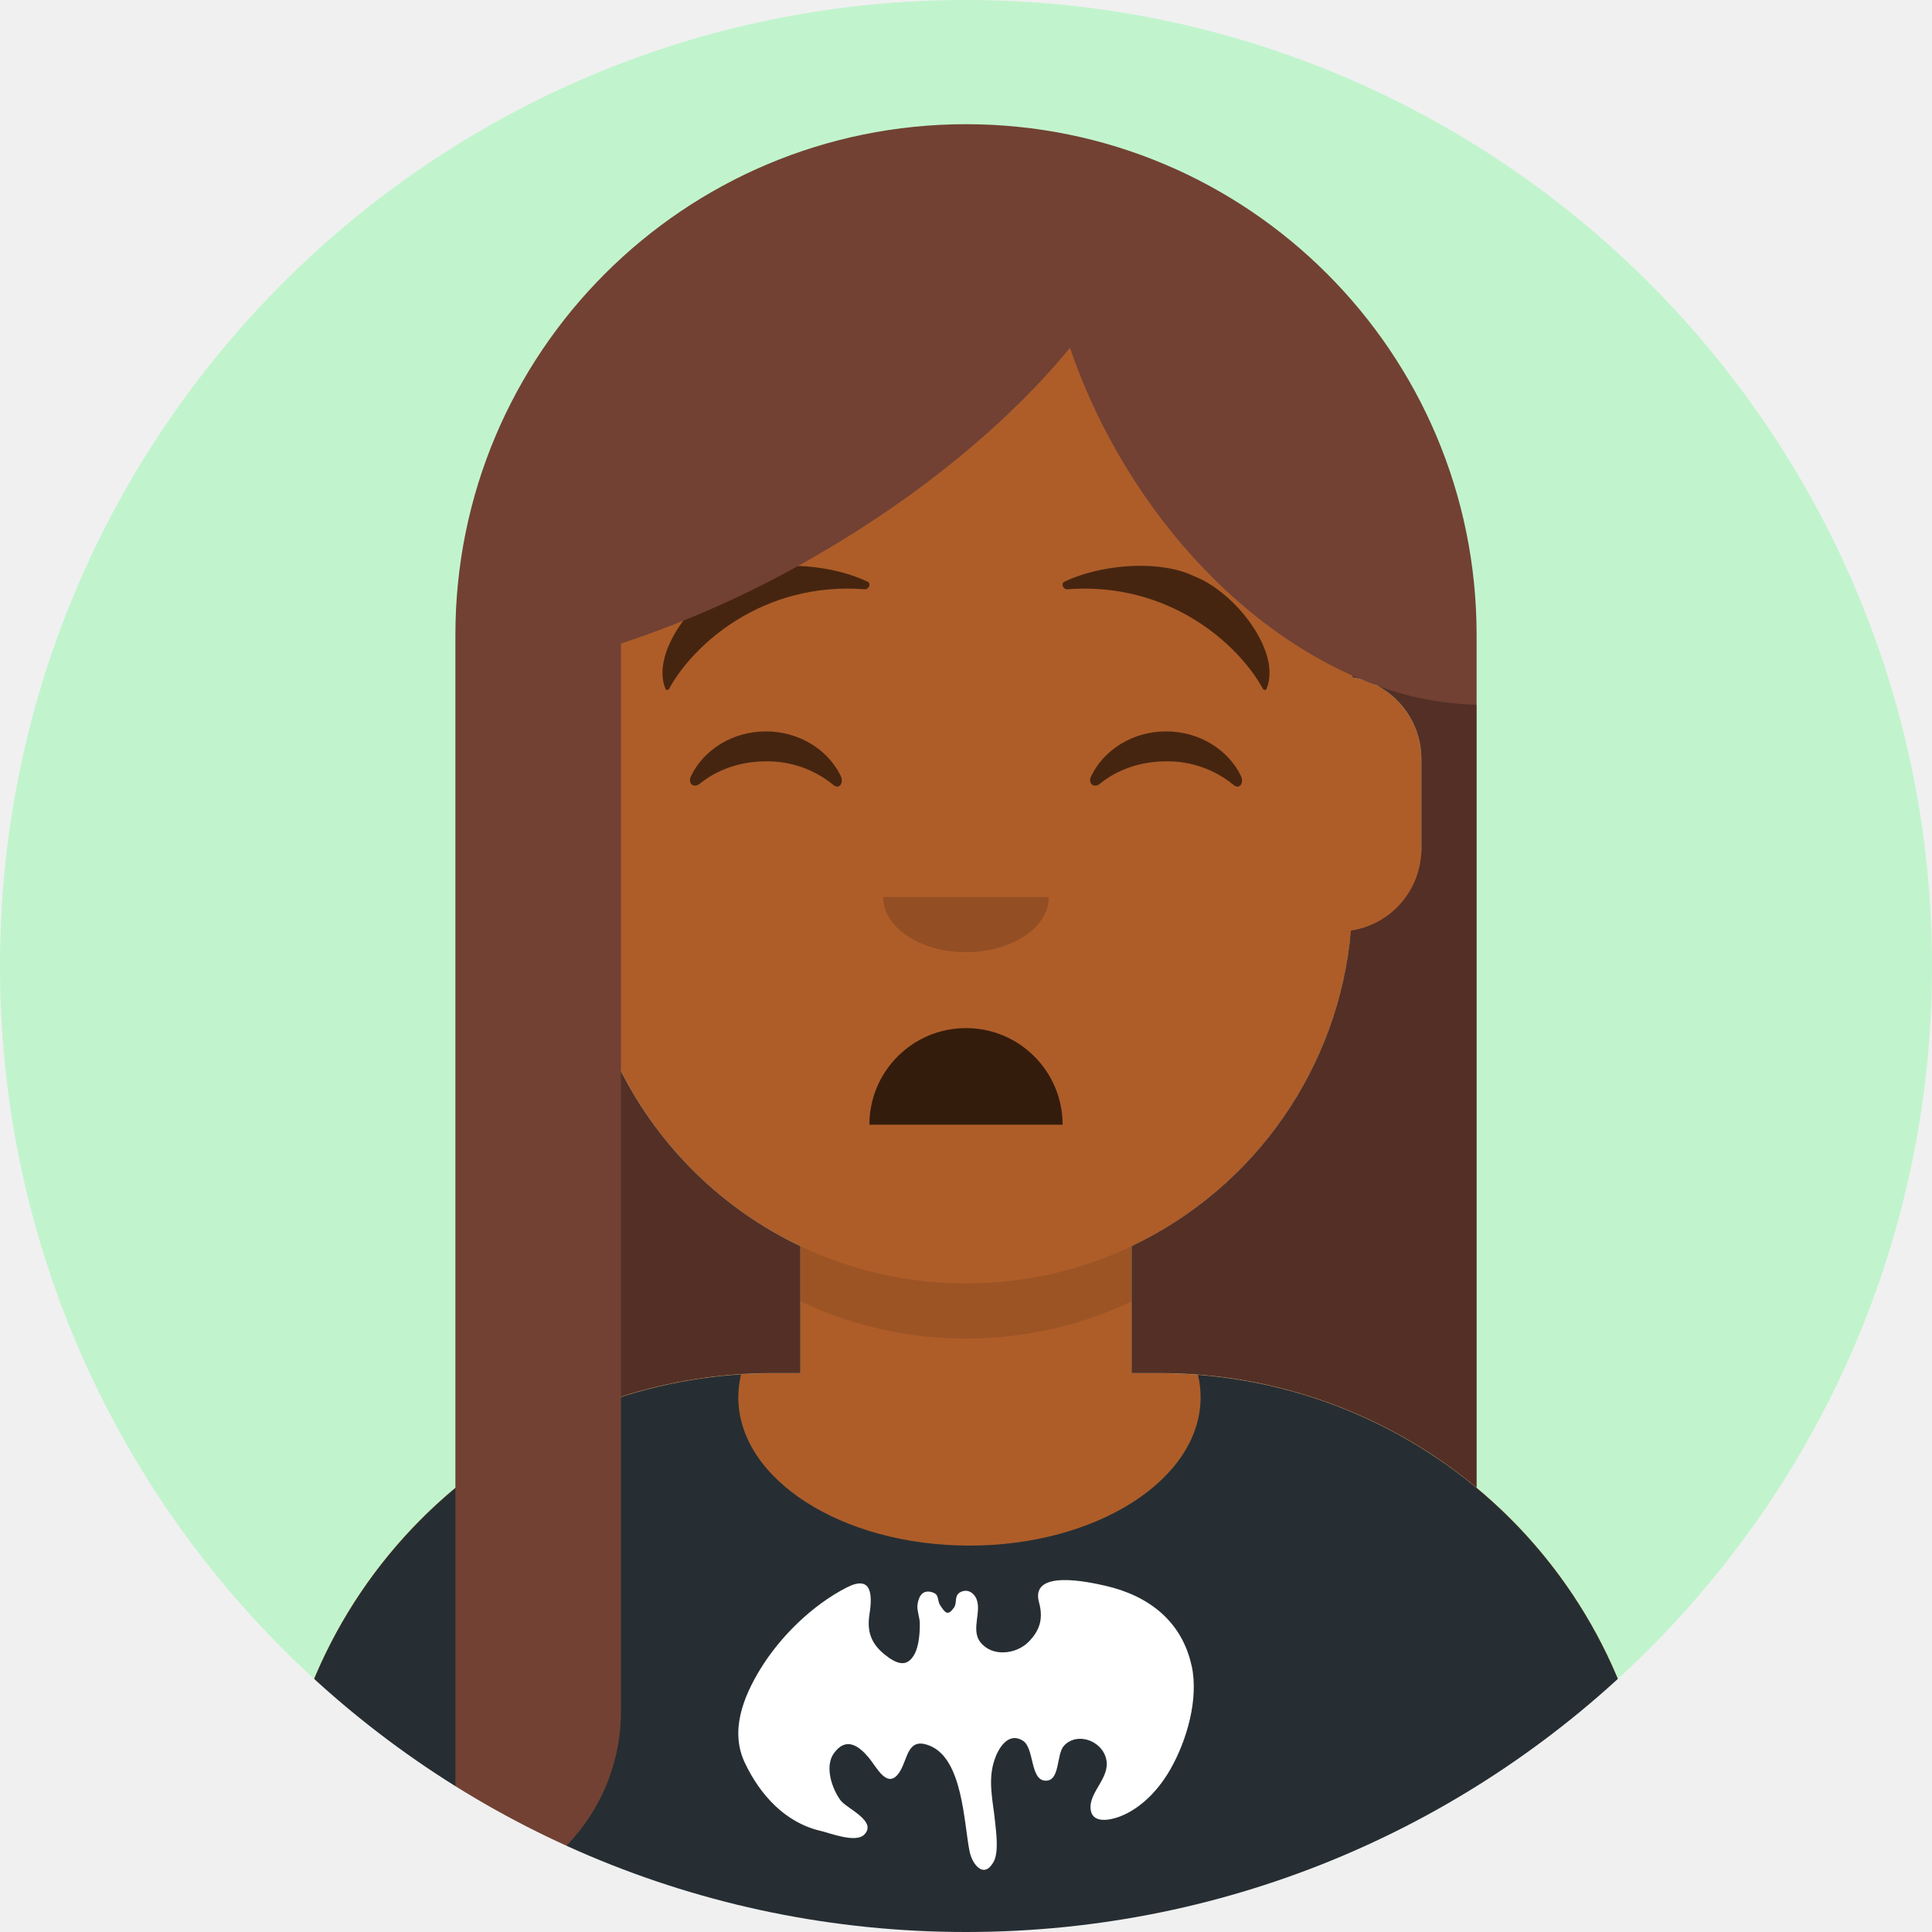
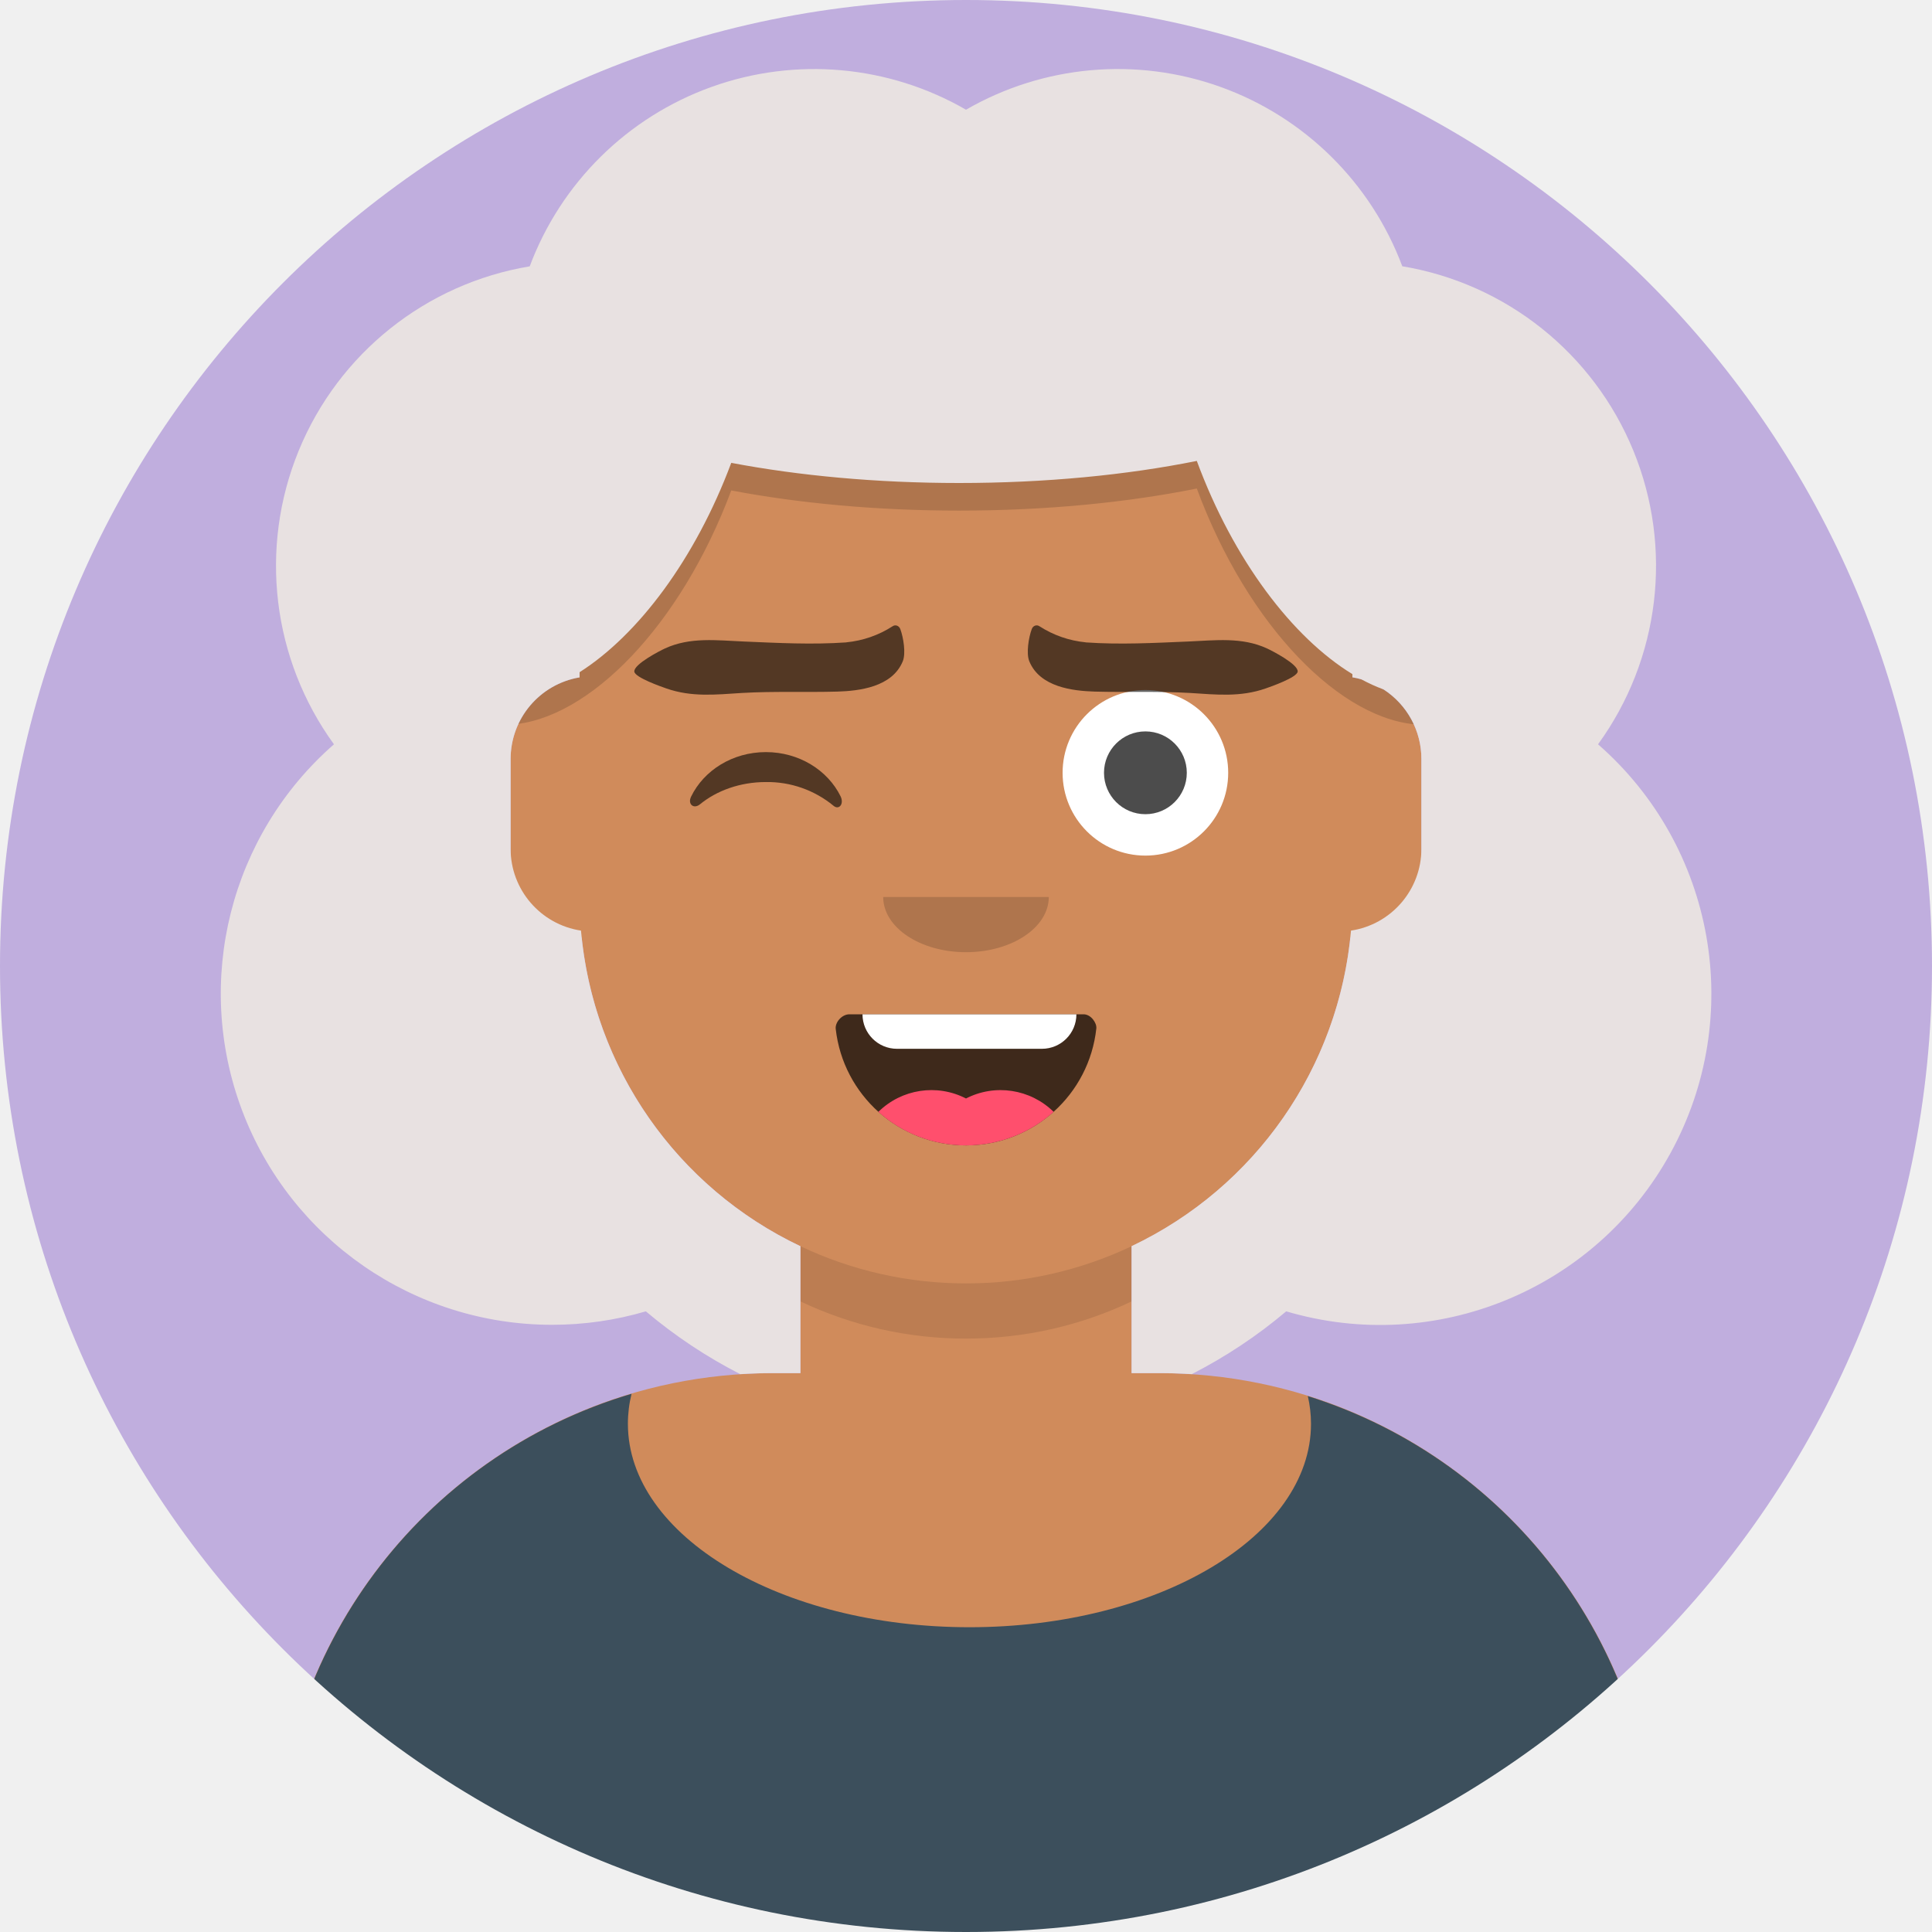
<svg xmlns="http://www.w3.org/2000/svg" viewBox="0 0 280 280" fill="none" shape-rendering="auto">
  <mask id="viewboxMask">
    <rect width="280" height="280" rx="140" ry="140" x="0" y="0" fill="#fff" />
  </mask>
  <g mask="url(#viewboxMask)">
-     <rect fill="#c1f4cd" width="280" height="280" x="0" y="0" />
+     <rect fill="#c0aede" width="280" height="280" x="0" y="0" />
    <g transform="translate(8)">
-       <path d="M132 36a56 56 0 0 0-56 56v6.17A12 12 0 0 0 66 110v14a12 12 0 0 0 10.3 11.88 56.04 56.04 0 0 0 31.7 44.73v18.4h-4a72 72 0 0 0-72 72v9h200v-9a72 72 0 0 0-72-72h-4v-18.39a56.04 56.04 0 0 0 31.7-44.73A12 12 0 0 0 198 124v-14a12 12 0 0 0-10-11.83V92a56 56 0 0 0-56-56Z" fill="#ae5d29" />
+       <path d="M132 36a56 56 0 0 0-56 56v6.17A12 12 0 0 0 66 110v14a12 12 0 0 0 10.3 11.88 56.04 56.04 0 0 0 31.7 44.73v18.4h-4a72 72 0 0 0-72 72v9h200v-9a72 72 0 0 0-72-72h-4v-18.39a56.04 56.04 0 0 0 31.7-44.73A12 12 0 0 0 198 124v-14a12 12 0 0 0-10-11.83V92a56 56 0 0 0-56-56Z" fill="#d08b5b" />
      <path d="M108 180.61v8a55.79 55.79 0 0 0 24 5.39c8.59 0 16.73-1.93 24-5.39v-8a55.79 55.79 0 0 1-24 5.39 55.79 55.79 0 0 1-24-5.39Z" fill="#000" fill-opacity=".1" />
      <g transform="translate(0 170)">
-         <path d="M132.5 54C151 54 166 44.37 166 32.5c0-1.1-.13-2.18-.38-3.23A72 72 0 0 1 232 101.05V110H32v-8.95A72 72 0 0 1 99.4 29.2a14.1 14.1 0 0 0-.4 3.3C99 44.37 114 54 132.5 54Z" fill="#262e33" />
-         <g transform="translate(77 58)">
-           <path fill-rule="evenodd" clip-rule="evenodd" d="M87.69 13.4c-1.4-6.43-6.21-10.15-12.5-11.58-2.53-.58-10.92-2.4-9.61 2.4.6 2.18.26 3.97-1.55 5.77-1.77 1.76-5.24 2.2-6.96-.01-1.47-1.9.43-4.72-.72-6.57-.44-.71-1.21-1.08-2.03-.73-1.14.5-.53 1.56-1.07 2.32-.85 1.2-1.24.83-2-.37-.49-.76-.02-1.58-1.26-1.9-1.43-.37-1.9.83-2.03 1.92-.08.69.32 1.8.34 2.5.03 1.35-.1 3.31-.73 4.52-1.12 2.14-2.7 1.45-4.38.1-1.98-1.6-2.56-3.39-2.18-5.82.46-2.92.3-5.71-3.28-3.89-5.02 2.57-9.68 7.14-12.59 11.92-2.44 4.02-4.36 8.9-2.2 13.48 2.21 4.67 5.86 8.69 10.97 9.88 1.32.3 5.09 1.81 6.34.55 1.95-1.96-2.54-3.78-3.43-4.97-1.26-1.7-2.34-4.92-.96-6.83 1.76-2.43 3.6-1.08 5.05.64 1.13 1.35 2.75 4.82 4.5 2.02 1.21-1.93 1.1-5.1 4.4-3.72 4.73 1.98 4.87 11.12 5.71 15.3.37 1.82 2.04 4.06 3.47 1.52.8-1.4.37-4.42.22-5.86-.3-2.99-1.08-5.92-.1-8.88.55-1.71 2-4.16 4.12-2.84 1.73 1.06 1 5.81 3.35 5.8 2.07 0 1.5-3.79 2.6-5.04 1.69-1.9 4.92-1 5.92 1.25 1.33 3.03-2.2 5.13-2.05 7.79.16 2.59 3.5 1.58 4.9.92 2.87-1.35 5.11-3.85 6.67-6.57 2.4-4.2 4.13-10.22 3.08-15.03" fill="#fff" />
-         </g>
+         <path d="M132.5 65.83c27.34 0 49.5-13.2 49.5-29.48 0-1.37-.16-2.7-.46-4.02A72.03 72.03 0 0 1 232 101.05V110H32v-8.95A72.03 72.03 0 0 1 83.53 32a18 18 0 0 0-.53 4.35c0 16.28 22.16 29.48 49.5 29.48Z" fill="#3c4f5c" />
      </g>
      <g transform="translate(78 134)">
-         <path fill-rule="evenodd" clip-rule="evenodd" d="M40 29a14 14 0 1 1 28 0" fill="#000" fill-opacity=".7" />
+         <path fill-rule="evenodd" clip-rule="evenodd" d="M35.12 15.13a19 19 0 0 0 37.77-.09c.08-.77-.77-2.04-1.85-2.04H37.1C36 13 35 14.18 35.12 15.13Z" fill="#000" fill-opacity=".7" />
+         <path d="M70 13H39a5 5 0 0 0 5 5h21a5 5 0 0 0 5-5Z" fill="#fff" />
+         <path d="M66.7 27.14A10.96 10.96 0 0 0 54 25.2a10.95 10.95 0 0 0-12.7 1.94A18.93 18.93 0 0 0 54 32c4.88 0 9.33-1.84 12.7-4.86Z" fill="#FF4F6D" />
      </g>
      <g transform="translate(104 122)">
        <path fill-rule="evenodd" clip-rule="evenodd" d="M16 8c0 4.42 5.37 8 12 8s12-3.58 12-8" fill="#000" fill-opacity=".16" />
      </g>
      <g transform="translate(76 90)">
-         <path d="M16.16 22.45c1.85-3.8 6-6.45 10.84-6.45 4.81 0 8.96 2.63 10.82 6.4.55 1.13-.24 2.05-1.03 1.37a15.05 15.05 0 0 0-9.8-3.43c-3.73 0-7.12 1.24-9.55 3.23-.9.73-1.82-.01-1.28-1.12ZM74.16 22.45c1.85-3.8 6-6.45 10.84-6.45 4.81 0 8.96 2.63 10.82 6.4.55 1.13-.24 2.05-1.03 1.37a15.05 15.05 0 0 0-9.8-3.43c-3.74 0-7.13 1.24-9.56 3.23-.9.73-1.82-.01-1.28-1.12Z" fill-rule="evenodd" clip-rule="evenodd" fill="#000" fill-opacity=".6" />
+         <circle cx="82" cy="22" r="12" fill="#fff" />
+         <circle cx="82" cy="22" r="6" fill="#000" fill-opacity=".7" />
+         <path fill-rule="evenodd" clip-rule="evenodd" d="M16.16 25.45c1.85-3.8 6-6.45 10.84-6.45 4.81 0 8.96 2.63 10.82 6.4.55 1.13-.24 2.05-1.03 1.37a15.05 15.05 0 0 0-9.8-3.43c-3.73 0-7.12 1.24-9.55 3.23-.9.73-1.82-.01-1.28-1.12Z" fill="#000" fill-opacity=".6" />
      </g>
      <g transform="translate(76 82)">
-         <path d="m22.77 1.58.9-.4C28.93-.91 36.88-.03 41.73 2.3c.57.27.18 1.15-.4 1.1-14.92-1.14-24.96 8.15-28.37 14.45-.1.18-.41.2-.49.03-2.3-5.32 4.45-13.98 10.3-16.3ZM89.23 1.58l-.9-.4C83.07-.91 75.12-.03 70.27 2.3c-.57.27-.18 1.15.4 1.1 14.92-1.14 24.96 8.15 28.37 14.45.1.18.41.2.49.03 2.3-5.32-4.45-13.98-10.3-16.3Z" fill-rule="evenodd" clip-rule="evenodd" fill="#000" fill-opacity=".6" />
+         <path d="M38.66 11.1c-5 .35-9.92.08-14.92-.13-3.83-.16-7.72-.68-11.37 1.01-.7.32-4.53 2.28-4.44 3.35.07.85 3.93 2.2 4.63 2.44 3.67 1.29 7.18.9 10.95.66 4.64-.27 9.25-.07 13.87-.2 3.12-.1 7.92-.63 9.46-4.4.46-1.14.1-3.42-.36-4.66-.19-.5-.72-.69-1.13-.4a15.04 15.04 0 0 1-6.68 2.32ZM73.34 11.1c5 .35 9.92.08 14.92-.13 3.83-.16 7.72-.68 11.37 1.01.7.32 4.53 2.28 4.44 3.35-.07.85-3.93 2.2-4.63 2.44-3.67 1.29-7.18.9-10.95.66-4.63-.27-9.24-.07-13.86-.2-3.12-.1-7.92-.63-9.46-4.4-.46-1.14-.1-3.42.36-4.66.18-.5.72-.69 1.13-.4a15.04 15.04 0 0 0 6.68 2.32Z" fill-rule="evenodd" clip-rule="evenodd" fill="#000" fill-opacity=".6" />
      </g>
      <g transform="translate(-1)">
-         <path d="M157 180.61V199h4a71.7 71.7 0 0 1 46 16.6V92a74 74 0 0 0-148 0v183.72A28 28 0 0 0 83 248v-45.58a71.95 71.95 0 0 1 22-3.42h4v-18.39a56.24 56.24 0 0 1-26-25.36V93.27a150 150 0 0 0 28.34-12.77c15.4-8.9 28.1-19.56 36.73-30.1 1.76 5.2 4.1 10.4 7.04 15.48 8.78 15.2 21.12 26.35 33.9 32.04v.25c.4.06.8.15 1.18.26.77.32 1.55.62 2.33.9A12 12 0 0 1 199 110v13a12 12 0 0 1-10.22 11.87A56.03 56.03 0 0 1 157 180.6Z" fill="#724133" />
-         <path d="M157 199v-18.39a56.03 56.03 0 0 0 31.8-45.74A12 12 0 0 0 199 123v-13a12 12 0 0 0-6.5-10.66 44.57 44.57 0 0 0 14.5 2.8v113.47A71.7 71.7 0 0 0 161 199h-4ZM83 202.42v-47.17a56.24 56.24 0 0 0 26 25.36V199h-4c-7.67 0-15.07 1.2-22 3.42ZM189 97.92v.25c.4.06.8.15 1.18.26l-1.18-.51Z" fill="#000" fill-opacity=".27" />
+         <path d="M67 105.02c11.38-.72 24.68-14.4 31.98-33.94C108.78 72.94 120.04 74 132 74c12.55 0 24.31-1.16 34.45-3.2 7.38 19.96 21.01 33.87 32.55 34.24V88a66 66 0 0 0-38-59.78A183.64 183.64 0 0 0 132 26c-9.2 0-17.99.63-26.02 1.76A66.01 66.01 0 0 0 67 88v17.02Z" fill="#000" fill-opacity=".16" />
+         <path d="M73 192a48 48 0 0 0 13.6-1.95 72.08 72.08 0 0 0 13.68 9.1c1.56-.1 3.13-.15 4.72-.15h4v-18.39a56.03 56.03 0 0 1-31.8-45.74A12 12 0 0 1 67 123v-13a12 12 0 0 1 10-11.83v-.75c8.46-5.38 16.75-16.36 21.98-30.34C108.78 68.94 120.04 70 132 70c12.55 0 24.31-1.16 34.45-3.2C171.76 81.17 180.32 92.4 189 97.7v.46c.44.07.87.17 1.29.29a24.4 24.4 0 0 0 3.23 1.47A11.99 11.99 0 0 1 199 110v13a12 12 0 0 1-10.2 11.87A56.03 56.03 0 0 1 157 180.6V199h4c1.59 0 3.16.05 4.72.15a72.08 72.08 0 0 0 13.69-9.1 48 48 0 0 0 45.19-82.18 44.01 44.01 0 0 0-28.37-69.28A44.02 44.02 0 0 0 133 15.9a44.02 44.02 0 0 0-63.23 22.7 44.01 44.01 0 0 0-28.37 69.27A48 48 0 0 0 73 192Z" fill="#e8e1e1" />
      </g>
      <g transform="translate(49 72)" />
      <g transform="translate(62 42)" />
    </g>
  </g>
</svg>
